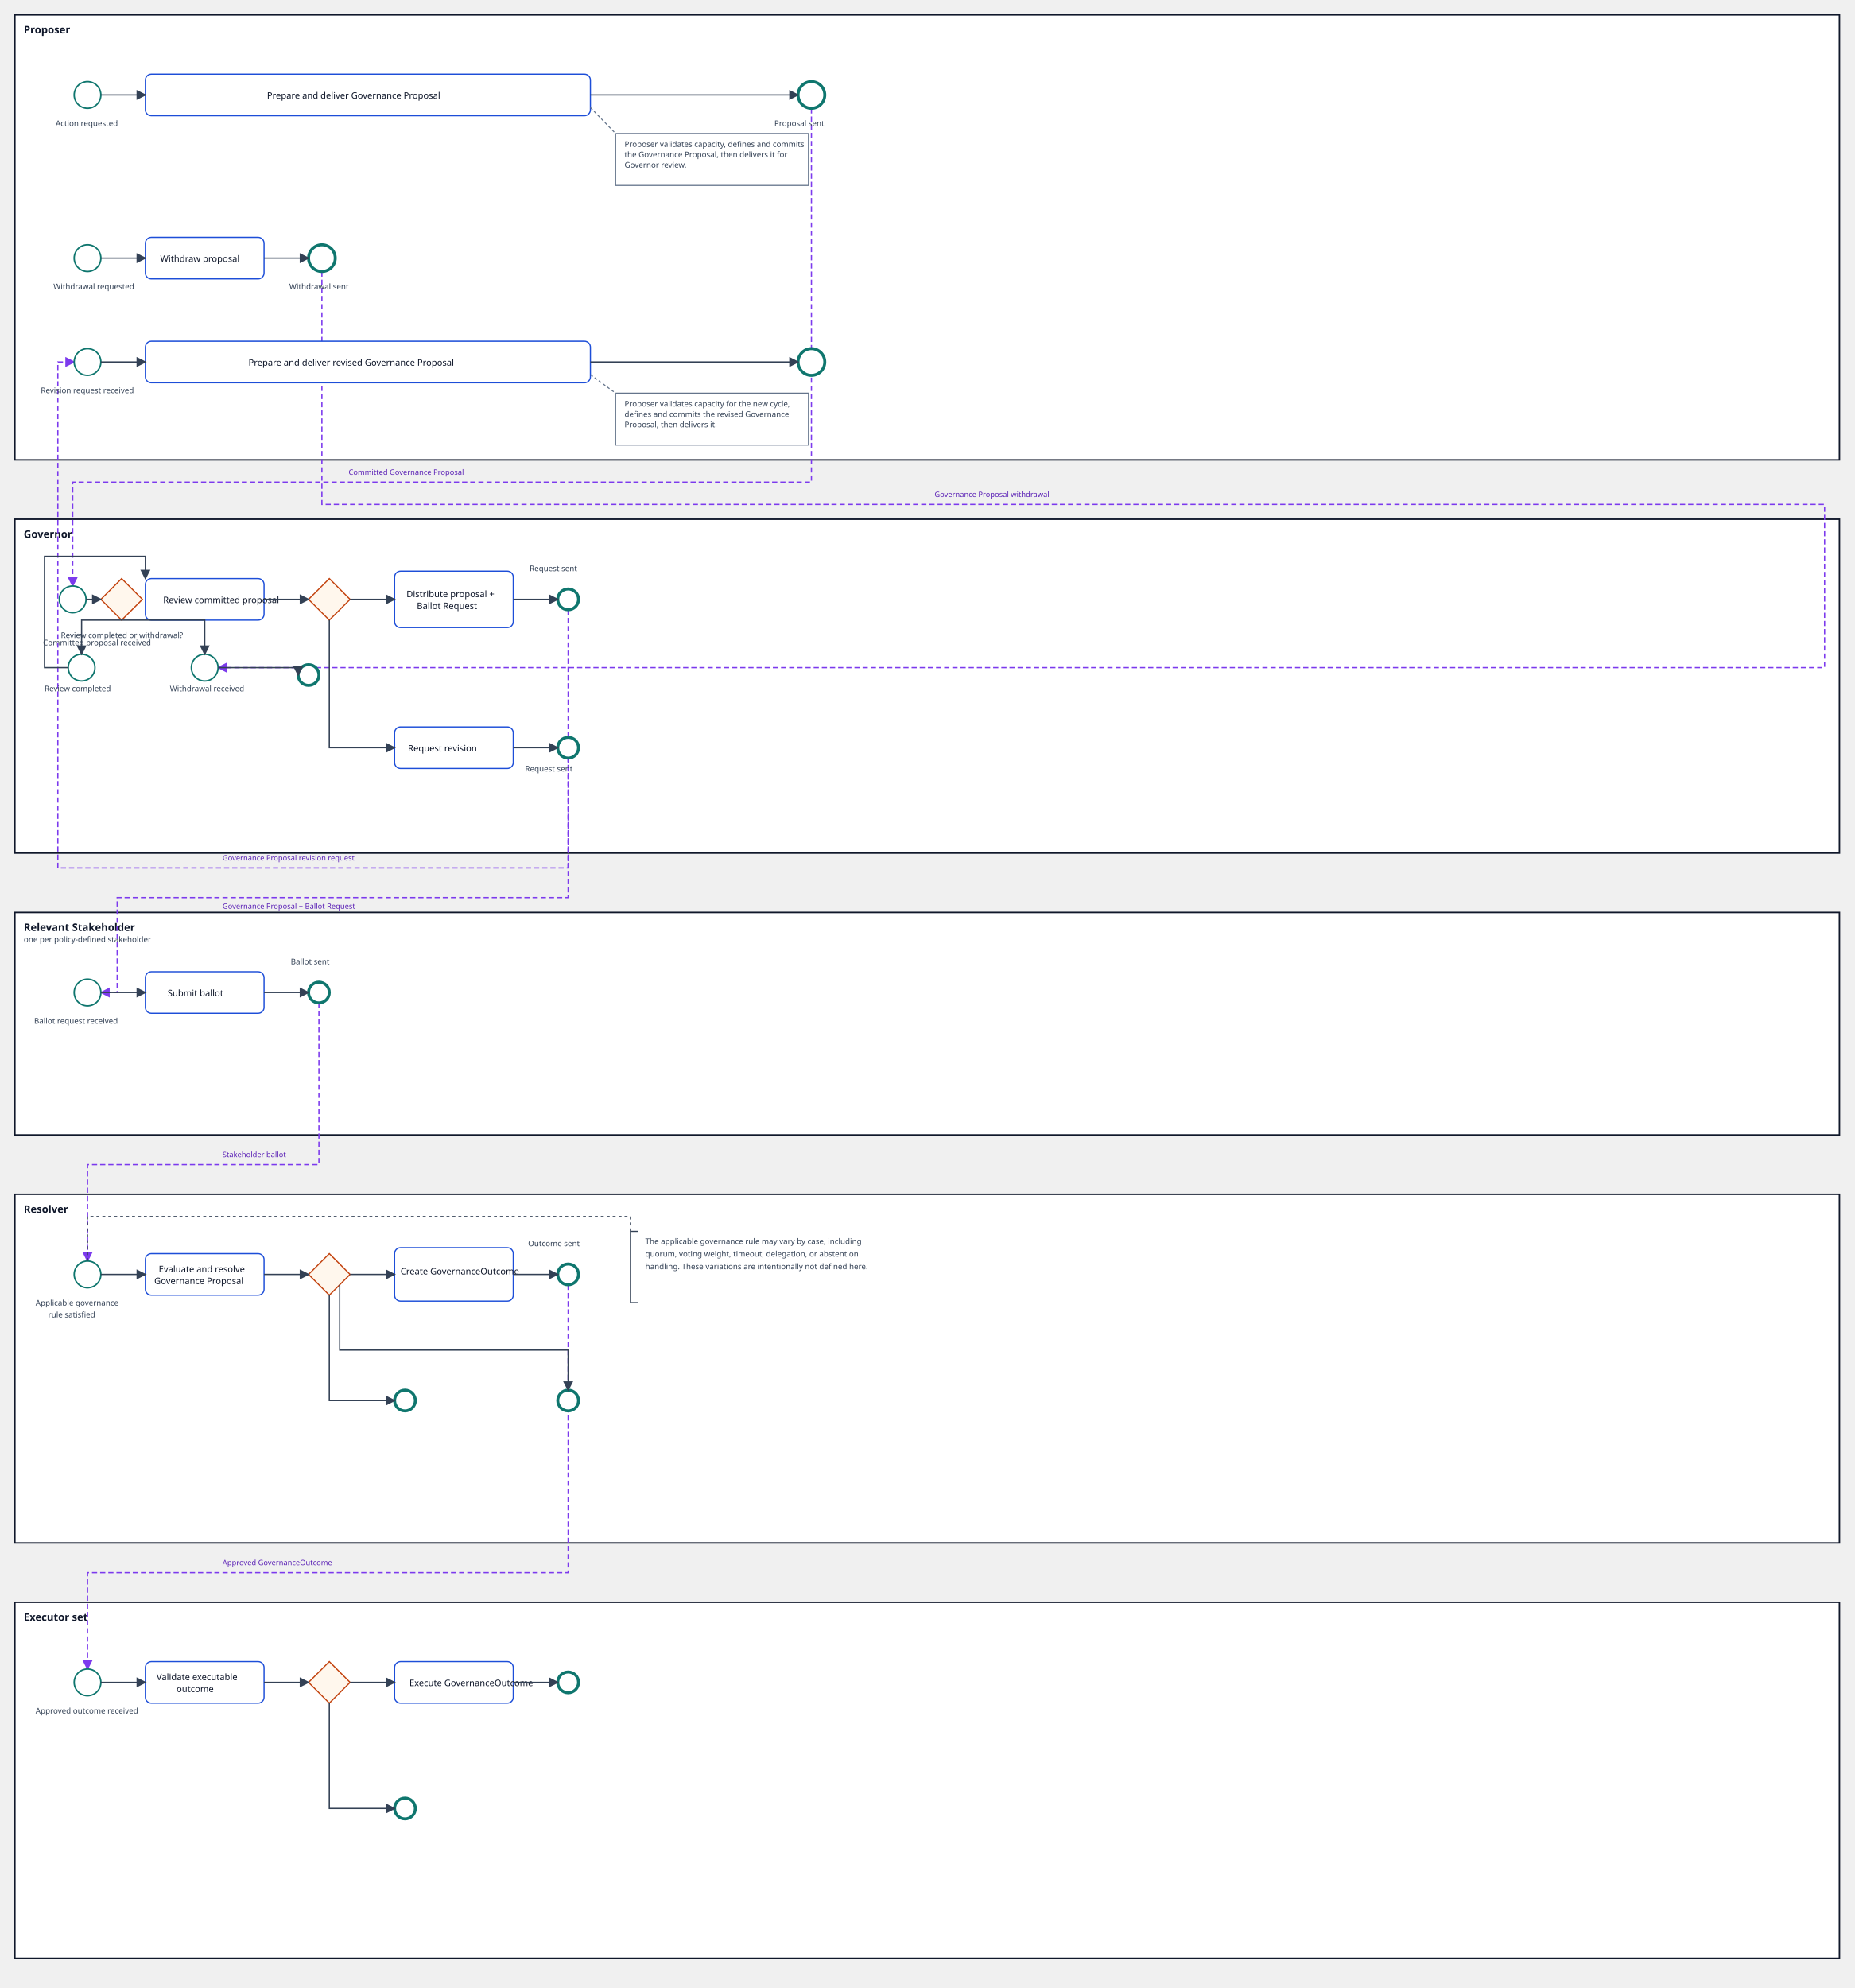
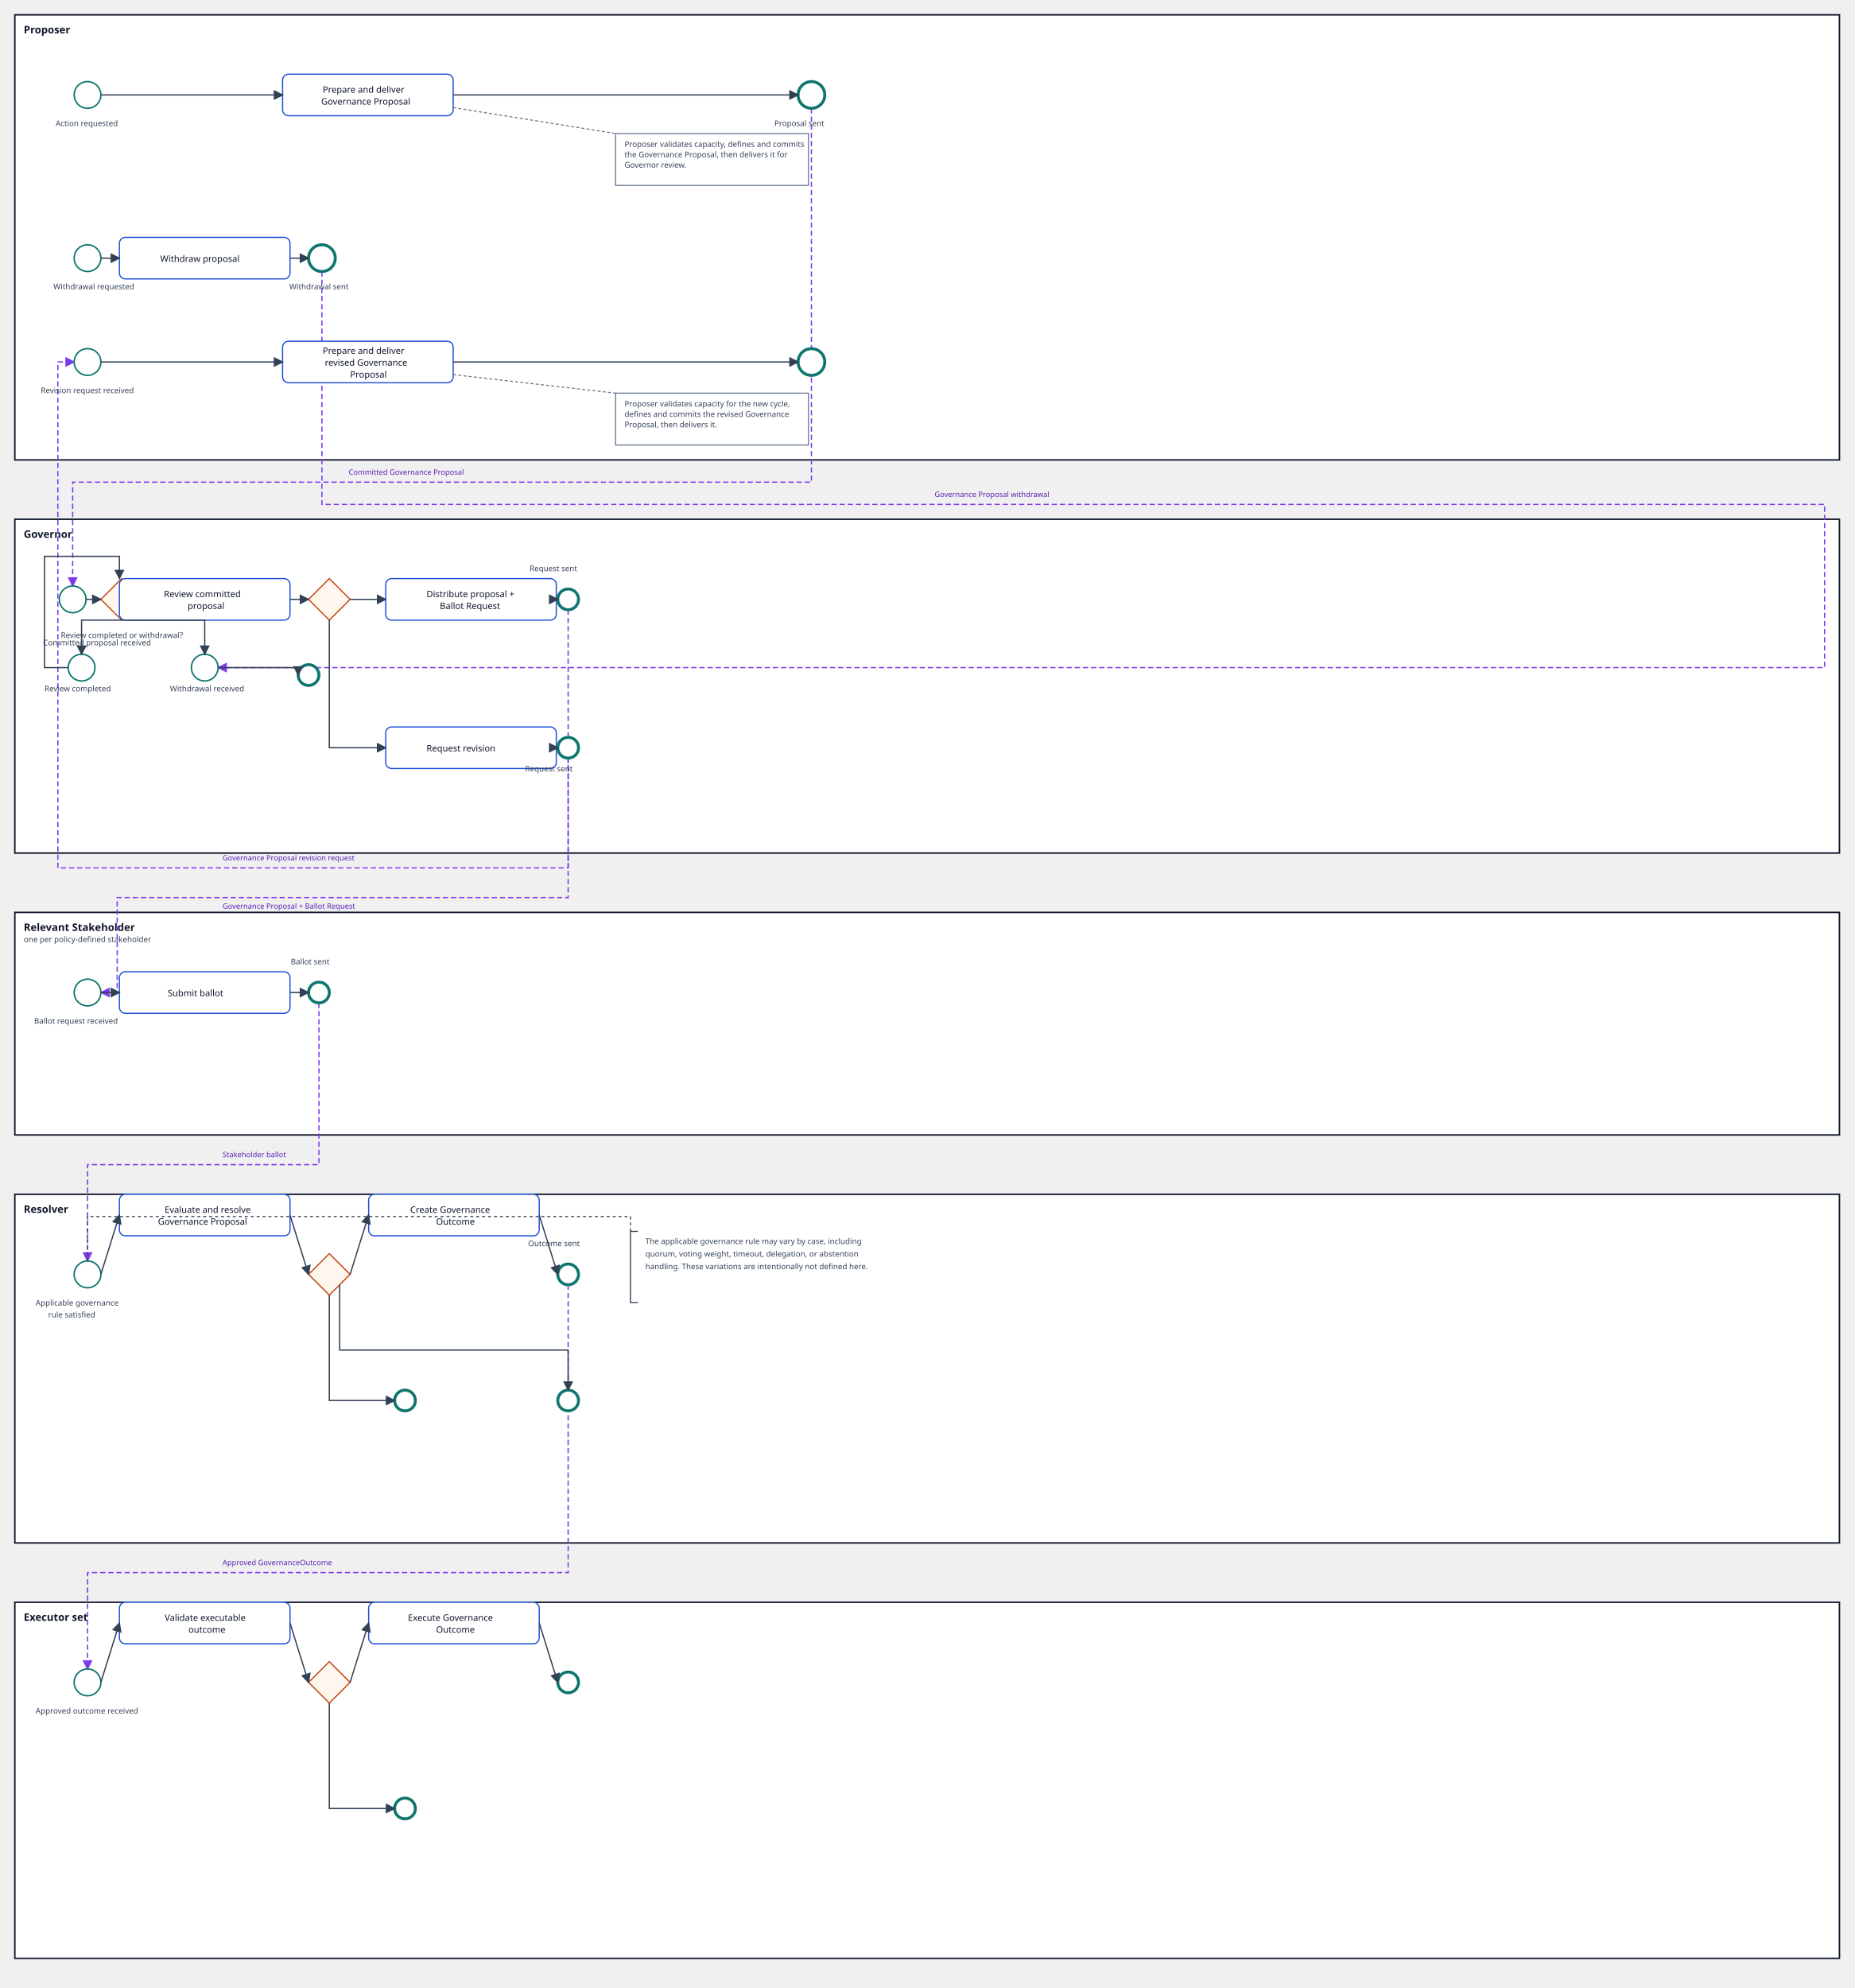
<svg xmlns="http://www.w3.org/2000/svg" viewBox="0 0 2500 2680" width="2500" height="2680" role="img" aria-labelledby="title desc">
  <defs>
    <marker id="arrow" markerWidth="8" markerHeight="8" refX="7" refY="4" orient="auto">
      <path d="M0 0L8 4L0 8Z" fill="#334155" />
    </marker>
    <marker id="message-arrow" markerWidth="8" markerHeight="8" refX="7" refY="4" orient="auto">
      <path d="M0 0L8 4L0 8Z" fill="#7c3aed" />
    </marker>
    <style>.pool{fill:#fff;stroke:#0f172a;stroke-width:2}.task{fill:#fff;stroke:#1d4ed8;stroke-width:1.6}.event{fill:#fff;stroke:#0f766e;stroke-width:2}.end{stroke-width:4}.gateway{fill:#fff7ed;stroke:#c2410c;stroke-width:1.6}.flow{fill:none;stroke:#334155;stroke-width:1.7;marker-end:url(#arrow)}.message{fill:none;stroke:#7c3aed;stroke-width:1.7;stroke-dasharray:7 4;marker-end:url(#message-arrow)}.t{font:12px sans-serif;fill:#0f172a}.s{font:10.5px sans-serif;fill:#334155}.poolname{font:bold 14px sans-serif;fill:#0f172a}.label{font:10px sans-serif;fill:#5b21b6}.annotation{fill:#fff;stroke:#64748b;stroke-width:1.4}.assoc{fill:none;stroke:#64748b;stroke-width:1.4;stroke-dasharray:4 3}</style>
  </defs>
  <g id="DI_Proposer">
    <rect class="pool" x="20" y="20" width="2460" height="600" />
    <text class="poolname" x="32" y="45">Proposer</text>
  </g>
  <g id="DI_Governor">
    <rect class="pool" x="20" y="700" width="2460" height="450" />
    <text class="poolname" x="32" y="725">Governor</text>
  </g>
  <g id="DI_Stakeholder">
    <rect class="pool" x="20" y="1230" width="2460" height="300" />
    <text class="poolname" x="32" y="1255">Relevant Stakeholder</text>
    <text class="s" x="32" y="1270">one per policy-defined stakeholder</text>
  </g>
  <g id="DI_Resolver">
    <rect class="pool" x="20" y="1610" width="2460" height="470" />
    <text class="poolname" x="32" y="1635">Resolver</text>
  </g>
  <g id="DI_Executor">
    <rect class="pool" x="20" y="2160" width="2460" height="480" />
    <text class="poolname" x="32" y="2185">Executor set</text>
  </g>
  <path id="DI_MF_Proposal" class="message" d="M1094,146L1094,650L98,650L98,790" />
  <text class="label" x="470" y="640">Committed Governance Proposal</text>
  <path id="DI_MF_Withdrawal" class="message" d="M434,366L434,680L2460,680L2460,900L294,900" />
  <text class="label" x="1260" y="670">Governance Proposal withdrawal</text>
  <path id="DI_MF_Revision" class="message" d="M766,1022L766,1170L78,1170L78,488L100,488" />
  <text class="label" x="300" y="1160">Governance Proposal revision request</text>
  <path id="DI_MF_BallotRequest" class="message" d="M766,822L766,1210L158,1210L158,1338L136,1338" />
  <text class="label" x="300" y="1225">Governance Proposal + Ballot Request</text>
  <path id="DI_MF_Ballot" class="message" d="M430,1352L430,1570L118,1570L118,1700" />
  <text class="label" x="300" y="1560">Stakeholder ballot</text>
  <path id="DI_MF_Outcome" class="message" d="M766,1732L766,2120L118,2120L118,2250" />
  <text class="label" x="300" y="2110">Approved GovernanceOutcome</text>
  <g id="DI_Start_Action">
    <circle class="event" cx="118" cy="128" r="18" />
    <text class="s" x="75" y="170">Action requested</text>
  </g>
  <g id="DI_Task_ValidateCapacity">
-     <rect class="task" x="196" y="100" width="600" height="56" rx="8" />
-     <text class="t" x="360" y="133">Prepare and deliver Governance Proposal</text>
+     <rect class="task" x="381" y="100" width="230" height="56" rx="8" />
+     <text class="t" x="435" y="125">Prepare and deliver</text>
+     <text class="t" x="433" y="141">Governance Proposal</text>
  </g>
  <g id="DI_End_ProposalSent">
    <circle class="event end" cx="1094" cy="128" r="18" />
    <text class="s" x="1044" y="170">Proposal sent</text>
  </g>
  <g id="DI_Annotation_ProposalPreparation">
    <path class="annotation" d="M830,180H1090V250H830V180M830,180V250" />
    <text class="s" x="842" y="198">
      <tspan x="842" dy="0">Proposer validates capacity, defines and commits</tspan>
      <tspan x="842" dy="14">the Governance Proposal, then delivers it for</tspan>
      <tspan x="842" dy="14">Governor review.</tspan>
    </text>
  </g>
-   <path id="DI_Assoc_ProposalPreparation" class="assoc" d="M796,145L830,180" />
+   <path id="DI_Assoc_ProposalPreparation" class="assoc" d="M611,145L830,180" />
  <g id="DI_Start_Withdraw">
    <circle class="event" cx="118" cy="348" r="18" />
    <text class="s" x="72" y="390">Withdrawal requested</text>
  </g>
  <g id="DI_Task_Withdraw">
-     <rect class="task" x="196" y="320" width="160" height="56" rx="8" />
+     <rect class="task" x="161" y="320" width="230" height="56" rx="8" />
    <text class="t" x="216" y="353">Withdraw proposal</text>
  </g>
  <g id="DI_End_WithdrawalSent">
    <circle class="event end" cx="434" cy="348" r="18" />
    <text class="s" x="390" y="390">Withdrawal sent</text>
  </g>
  <g id="DI_Start_Revision">
    <circle class="event" cx="118" cy="488" r="18" />
    <text class="s" x="55" y="530">Revision request received</text>
  </g>
  <g id="DI_Task_RevisionValidate">
-     <rect class="task" x="196" y="460" width="600" height="56" rx="8" />
-     <text class="t" x="335" y="493">Prepare and deliver revised Governance Proposal</text>
+     <rect class="task" x="381" y="460" width="230" height="56" rx="8" />
+     <text class="t" x="435" y="477">Prepare and deliver</text>
+     <text class="t" x="438" y="493">revised Governance</text>
+     <text class="t" x="472" y="509">Proposal</text>
  </g>
  <g id="Event_0bk5nmg_di">
    <circle class="event end" cx="1094" cy="488" r="18" />
  </g>
  <g id="DI_Annotation_RevisionPreparation">
    <path class="annotation" d="M830,530H1090V600H830V530M830,530V600" />
    <text class="s" x="842" y="548">
      <tspan x="842" dy="0">Proposer validates capacity for the new cycle,</tspan>
      <tspan x="842" dy="14">defines and commits the revised Governance</tspan>
      <tspan x="842" dy="14">Proposal, then delivers it.</tspan>
    </text>
  </g>
-   <path id="DI_Assoc_RevisionPreparation" class="assoc" d="M796,505L830,530" />
+   <path id="DI_Assoc_RevisionPreparation" class="assoc" d="M611,505L830,530" />
  <g id="DI_Start_Proposal">
    <circle class="event" cx="98" cy="808" r="18" />
    <text class="s" x="58" y="870">Committed proposal received</text>
  </g>
  <g id="DI_Gateway_ReviewOrWithdrawal">
    <polygon class="gateway" points="164,780 192,808 164,836 136,808" />
    <text class="s" x="82" y="860">Review completed or withdrawal?</text>
  </g>
  <g id="DI_Catch_ReviewCompleted">
    <circle class="event" cx="110" cy="900" r="18" />
    <text class="s" x="60" y="932">Review completed</text>
  </g>
  <g id="DI_Catch_Withdrawal">
    <circle class="event" cx="276" cy="900" r="18" />
    <text class="s" x="229" y="932">Withdrawal received</text>
  </g>
  <g id="DI_Task_Review">
-     <rect class="task" x="196" y="780" width="160" height="56" rx="8" />
-     <text class="t" x="220" y="813">Review committed proposal</text>
+     <rect class="task" x="161" y="780" width="230" height="56" rx="8" />
+     <text class="t" x="221" y="805">Review committed</text>
+     <text class="t" x="253" y="821">proposal</text>
  </g>
  <g id="DI_End_Withdrawn">
    <circle class="event end" cx="416" cy="910" r="14" />
  </g>
  <g id="DI_Gateway_Approved">
    <polygon class="gateway" points="444,780 472,808 444,836 416,808" />
  </g>
  <g id="DI_Task_Distribute">
-     <rect class="task" x="532" y="770" width="160" height="76" rx="8" />
-     <text class="t" x="548" y="805">Distribute proposal +</text>
-     <text class="t" x="562" y="821">Ballot Request</text>
+     <rect class="task" x="520" y="780" width="230" height="56" rx="8" />
+     <text class="t" x="575" y="805">Distribute proposal +</text>
+     <text class="t" x="593" y="821">Ballot Request</text>
  </g>
  <g id="DI_End_BallotRequestSent">
    <circle class="event end" cx="766" cy="808" r="14" />
    <text class="s" x="714" y="770">Request sent</text>
  </g>
  <g id="DI_Task_RequestRevision">
-     <rect class="task" x="532" y="980" width="160" height="56" rx="8" />
-     <text class="t" x="550" y="1013">Request revision</text>
+     <rect class="task" x="520" y="980" width="230" height="56" rx="8" />
+     <text class="t" x="575" y="1013">Request revision</text>
  </g>
  <g id="DI_End_RevisionRequestSent">
    <circle class="event end" cx="766" cy="1008" r="14" />
    <text class="s" x="708" y="1040">Request sent</text>
  </g>
  <g id="DI_Start_BallotRequest">
    <circle class="event" cx="118" cy="1338" r="18" />
    <text class="s" x="46" y="1380">Ballot request received</text>
  </g>
  <g id="DI_Task_SubmitBallot">
-     <rect class="task" x="196" y="1310" width="160" height="56" rx="8" />
+     <rect class="task" x="161" y="1310" width="230" height="56" rx="8" />
    <text class="t" x="226" y="1343">Submit ballot</text>
  </g>
  <g id="DI_End_BallotSent">
    <circle class="event end" cx="430" cy="1338" r="14" />
    <text class="s" x="392" y="1300">Ballot sent</text>
  </g>
  <g id="DI_Start_Ballot">
    <circle class="event" cx="118" cy="1718" r="18" />
    <text class="s" x="48" y="1760">Applicable governance</text>
    <text class="s" x="65" y="1776">rule satisfied</text>
  </g>
  <g id="DI_Task_Resolve">
-     <rect class="task" x="196" y="1690" width="160" height="56" rx="8" />
-     <text class="t" x="214" y="1715">Evaluate and resolve</text>
-     <text class="t" x="208" y="1731">Governance Proposal</text>
+     <rect class="task" x="161" y="1610" width="230" height="56" rx="8" />
+     <text class="t" x="222" y="1635">Evaluate and resolve</text>
+     <text class="t" x="213" y="1651">Governance Proposal</text>
  </g>
  <g id="DI_Gateway_Verdict">
    <polygon class="gateway" points="444,1690 472,1718 444,1746 416,1718" />
  </g>
  <g id="DI_Task_CreateOutcome">
-     <rect class="task" x="532" y="1682" width="160" height="72" rx="8" />
-     <text class="t" x="540" y="1718">Create GovernanceOutcome</text>
+     <rect class="task" x="497" y="1610" width="230" height="56" rx="8" />
+     <text class="t" x="553" y="1635">Create Governance</text>
+     <text class="t" x="588" y="1651">Outcome</text>
  </g>
  <g id="DI_End_OutcomeSent">
    <circle class="event end" cx="766" cy="1718" r="14" />
    <text class="s" x="712" y="1680">Outcome sent</text>
  </g>
  <g id="DI_End_Rejected">
    <circle class="event end" cx="546" cy="1888" r="14" />
  </g>
  <g id="DI_End_Lapsed">
    <circle class="event end" cx="766" cy="1888" r="14" />
  </g>
  <g id="DI_Annotation_ApplicableGovernanceRule">
    <path d="M860,1660 H850 V1756 H860" fill="none" stroke="#334155" stroke-width="1.5" />
    <text class="s" x="870" y="1677">The applicable governance rule may vary by case, including</text>
    <text class="s" x="870" y="1694">quorum, voting weight, timeout, delegation, or abstention</text>
    <text class="s" x="870" y="1711">handling. These variations are intentionally not defined here.</text>
  </g>
  <path id="DI_Assoc_ApplicableGovernanceRule" d="M118,1700 L118,1640 L850,1640 L850,1660" fill="none" stroke="#334155" stroke-width="1.5" stroke-dasharray="4 4" />
  <g id="DI_Start_Outcome">
    <circle class="event" cx="118" cy="2268" r="18" />
    <text class="s" x="48" y="2310">Approved outcome received</text>
  </g>
  <g id="DI_Task_ValidateExecution">
-     <rect class="task" x="196" y="2240" width="160" height="56" rx="8" />
-     <text class="t" x="211" y="2265">Validate executable</text>
-     <text class="t" x="238" y="2281">outcome</text>
+     <rect class="task" x="161" y="2160" width="230" height="56" rx="8" />
+     <text class="t" x="222" y="2185">Validate executable</text>
+     <text class="t" x="254" y="2201">outcome</text>
  </g>
  <g id="DI_Gateway_Execute">
    <polygon class="gateway" points="444,2240 472,2268 444,2296 416,2268" />
  </g>
  <g id="DI_Task_Execute">
-     <rect class="task" x="532" y="2240" width="160" height="56" rx="8" />
-     <text class="t" x="552" y="2273">Execute GovernanceOutcome</text>
+     <rect class="task" x="497" y="2160" width="230" height="56" rx="8" />
+     <text class="t" x="550" y="2185">Execute Governance</text>
+     <text class="t" x="588" y="2201">Outcome</text>
  </g>
  <g id="DI_End_Executed">
    <circle class="event end" cx="766" cy="2268" r="14" />
  </g>
  <g id="DI_End_Expired">
    <circle class="event end" cx="546" cy="2438" r="14" />
  </g>
-   <path id="DI_P1" class="flow" d="M136,128L196,128" />
-   <path id="DI_P5" class="flow" d="M796,128L1076,128" />
-   <path id="DI_P6" class="flow" d="M136,348L196,348" />
-   <path id="DI_P7" class="flow" d="M356,348L416,348" />
-   <path id="DI_P8" class="flow" d="M136,488L196,488" />
-   <path id="Flow_0smsrdv_di" class="flow" d="M796,488L1076,488" />
+   <path id="DI_P1" class="flow" d="M136,128L381,128" />
+   <path id="DI_P5" class="flow" d="M611,128L1076,128" />
+   <path id="DI_P6" class="flow" d="M136,348L161,348" />
+   <path id="DI_P7" class="flow" d="M391,348L416,348" />
+   <path id="DI_P8" class="flow" d="M136,488L381,488" />
+   <path id="Flow_0smsrdv_di" class="flow" d="M611,488L1076,488" />
  <path id="DI_G1" class="flow" d="M116,808L136,808" />
  <path id="DI_GW1" class="flow" d="M164,836L110,836L110,882" />
  <path id="DI_GW2" class="flow" d="M164,836L276,836L276,882" />
-   <path id="DI_GW3" class="flow" d="M92,900L60,900L60,750L196,750L196,780" />
+   <path id="DI_GW3" class="flow" d="M92,900L60,900L60,750L161,750L161,780" />
  <path id="DI_GW4" class="flow" d="M294,900L402,900L402,910" />
-   <path id="DI_G2" class="flow" d="M356,808L416,808" />
-   <path id="DI_G4" class="flow" d="M472,808L532,808" />
-   <path id="DI_G5" class="flow" d="M444,836L444,1008L532,1008" />
-   <path id="DI_G6" class="flow" d="M692,808L752,808" />
-   <path id="DI_G7" class="flow" d="M692,1008L752,1008" />
-   <path id="DI_S1" class="flow" d="M136,1338L196,1338" />
-   <path id="DI_S2" class="flow" d="M356,1338L416,1338" />
-   <path id="DI_R1" class="flow" d="M136,1718L196,1718" />
-   <path id="DI_R2" class="flow" d="M356,1718L416,1718" />
-   <path id="DI_R3" class="flow" d="M472,1718L532,1718" />
+   <path id="DI_G2" class="flow" d="M391,808L416,808" />
+   <path id="DI_G4" class="flow" d="M472,808L520,808" />
+   <path id="DI_G5" class="flow" d="M444,836L444,1008L520,1008" />
+   <path id="DI_G6" class="flow" d="M750,808L752,808" />
+   <path id="DI_G7" class="flow" d="M750,1008L752,1008" />
+   <path id="DI_S1" class="flow" d="M136,1338L161,1338" />
+   <path id="DI_S2" class="flow" d="M391,1338L416,1338" />
+   <path id="DI_R1" class="flow" d="M136,1718L161,1638" />
+   <path id="DI_R2" class="flow" d="M391,1638L416,1718" />
+   <path id="DI_R3" class="flow" d="M472,1718L497,1638" />
  <path id="DI_R4" class="flow" d="M444,1746L444,1888L532,1888" />
  <path id="DI_R5" class="flow" d="M458,1732L458,1820L766,1820L766,1874" />
-   <path id="DI_R6" class="flow" d="M692,1718L752,1718" />
-   <path id="DI_E1" class="flow" d="M136,2268L196,2268" />
-   <path id="DI_E2" class="flow" d="M356,2268L416,2268" />
-   <path id="DI_E3" class="flow" d="M472,2268L532,2268" />
+   <path id="DI_R6" class="flow" d="M727,1638L752,1718" />
+   <path id="DI_E1" class="flow" d="M136,2268L161,2188" />
+   <path id="DI_E2" class="flow" d="M391,2188L416,2268" />
+   <path id="DI_E3" class="flow" d="M472,2268L497,2188" />
  <path id="DI_E4" class="flow" d="M444,2296L444,2438L532,2438" />
-   <path id="DI_E5" class="flow" d="M692,2268L752,2268" />
+   <path id="DI_E5" class="flow" d="M727,2188L752,2268" />
</svg>
